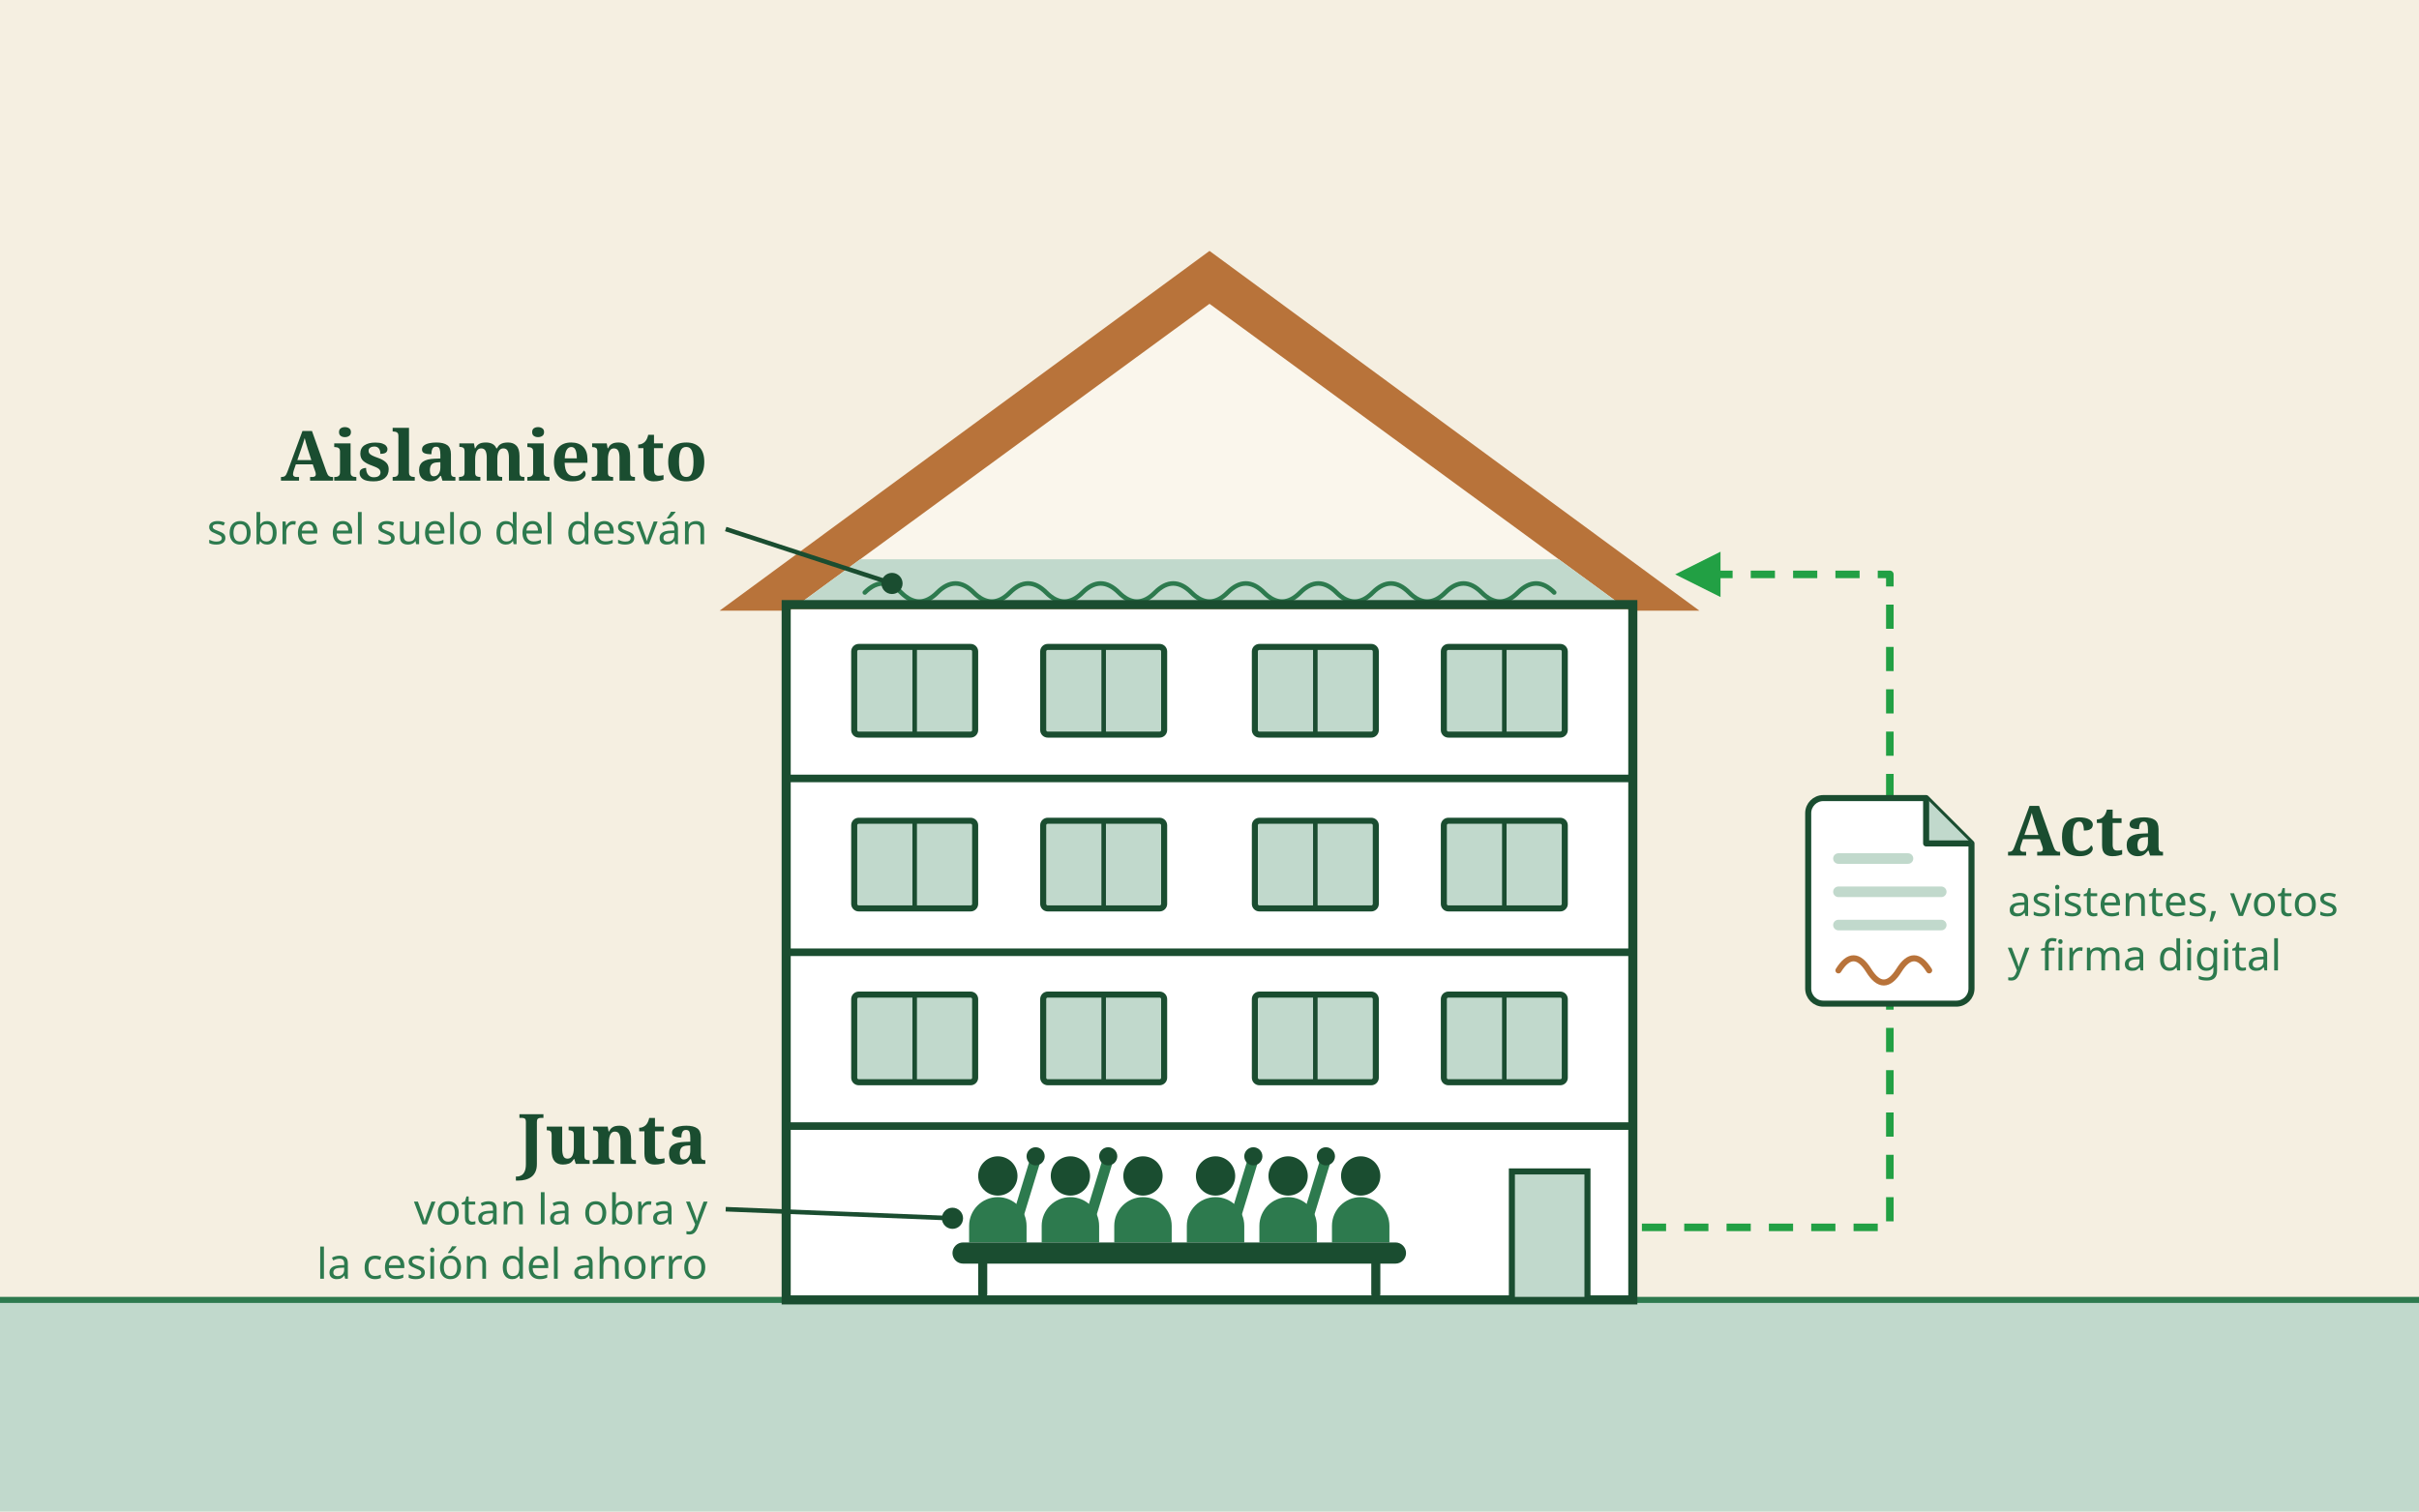
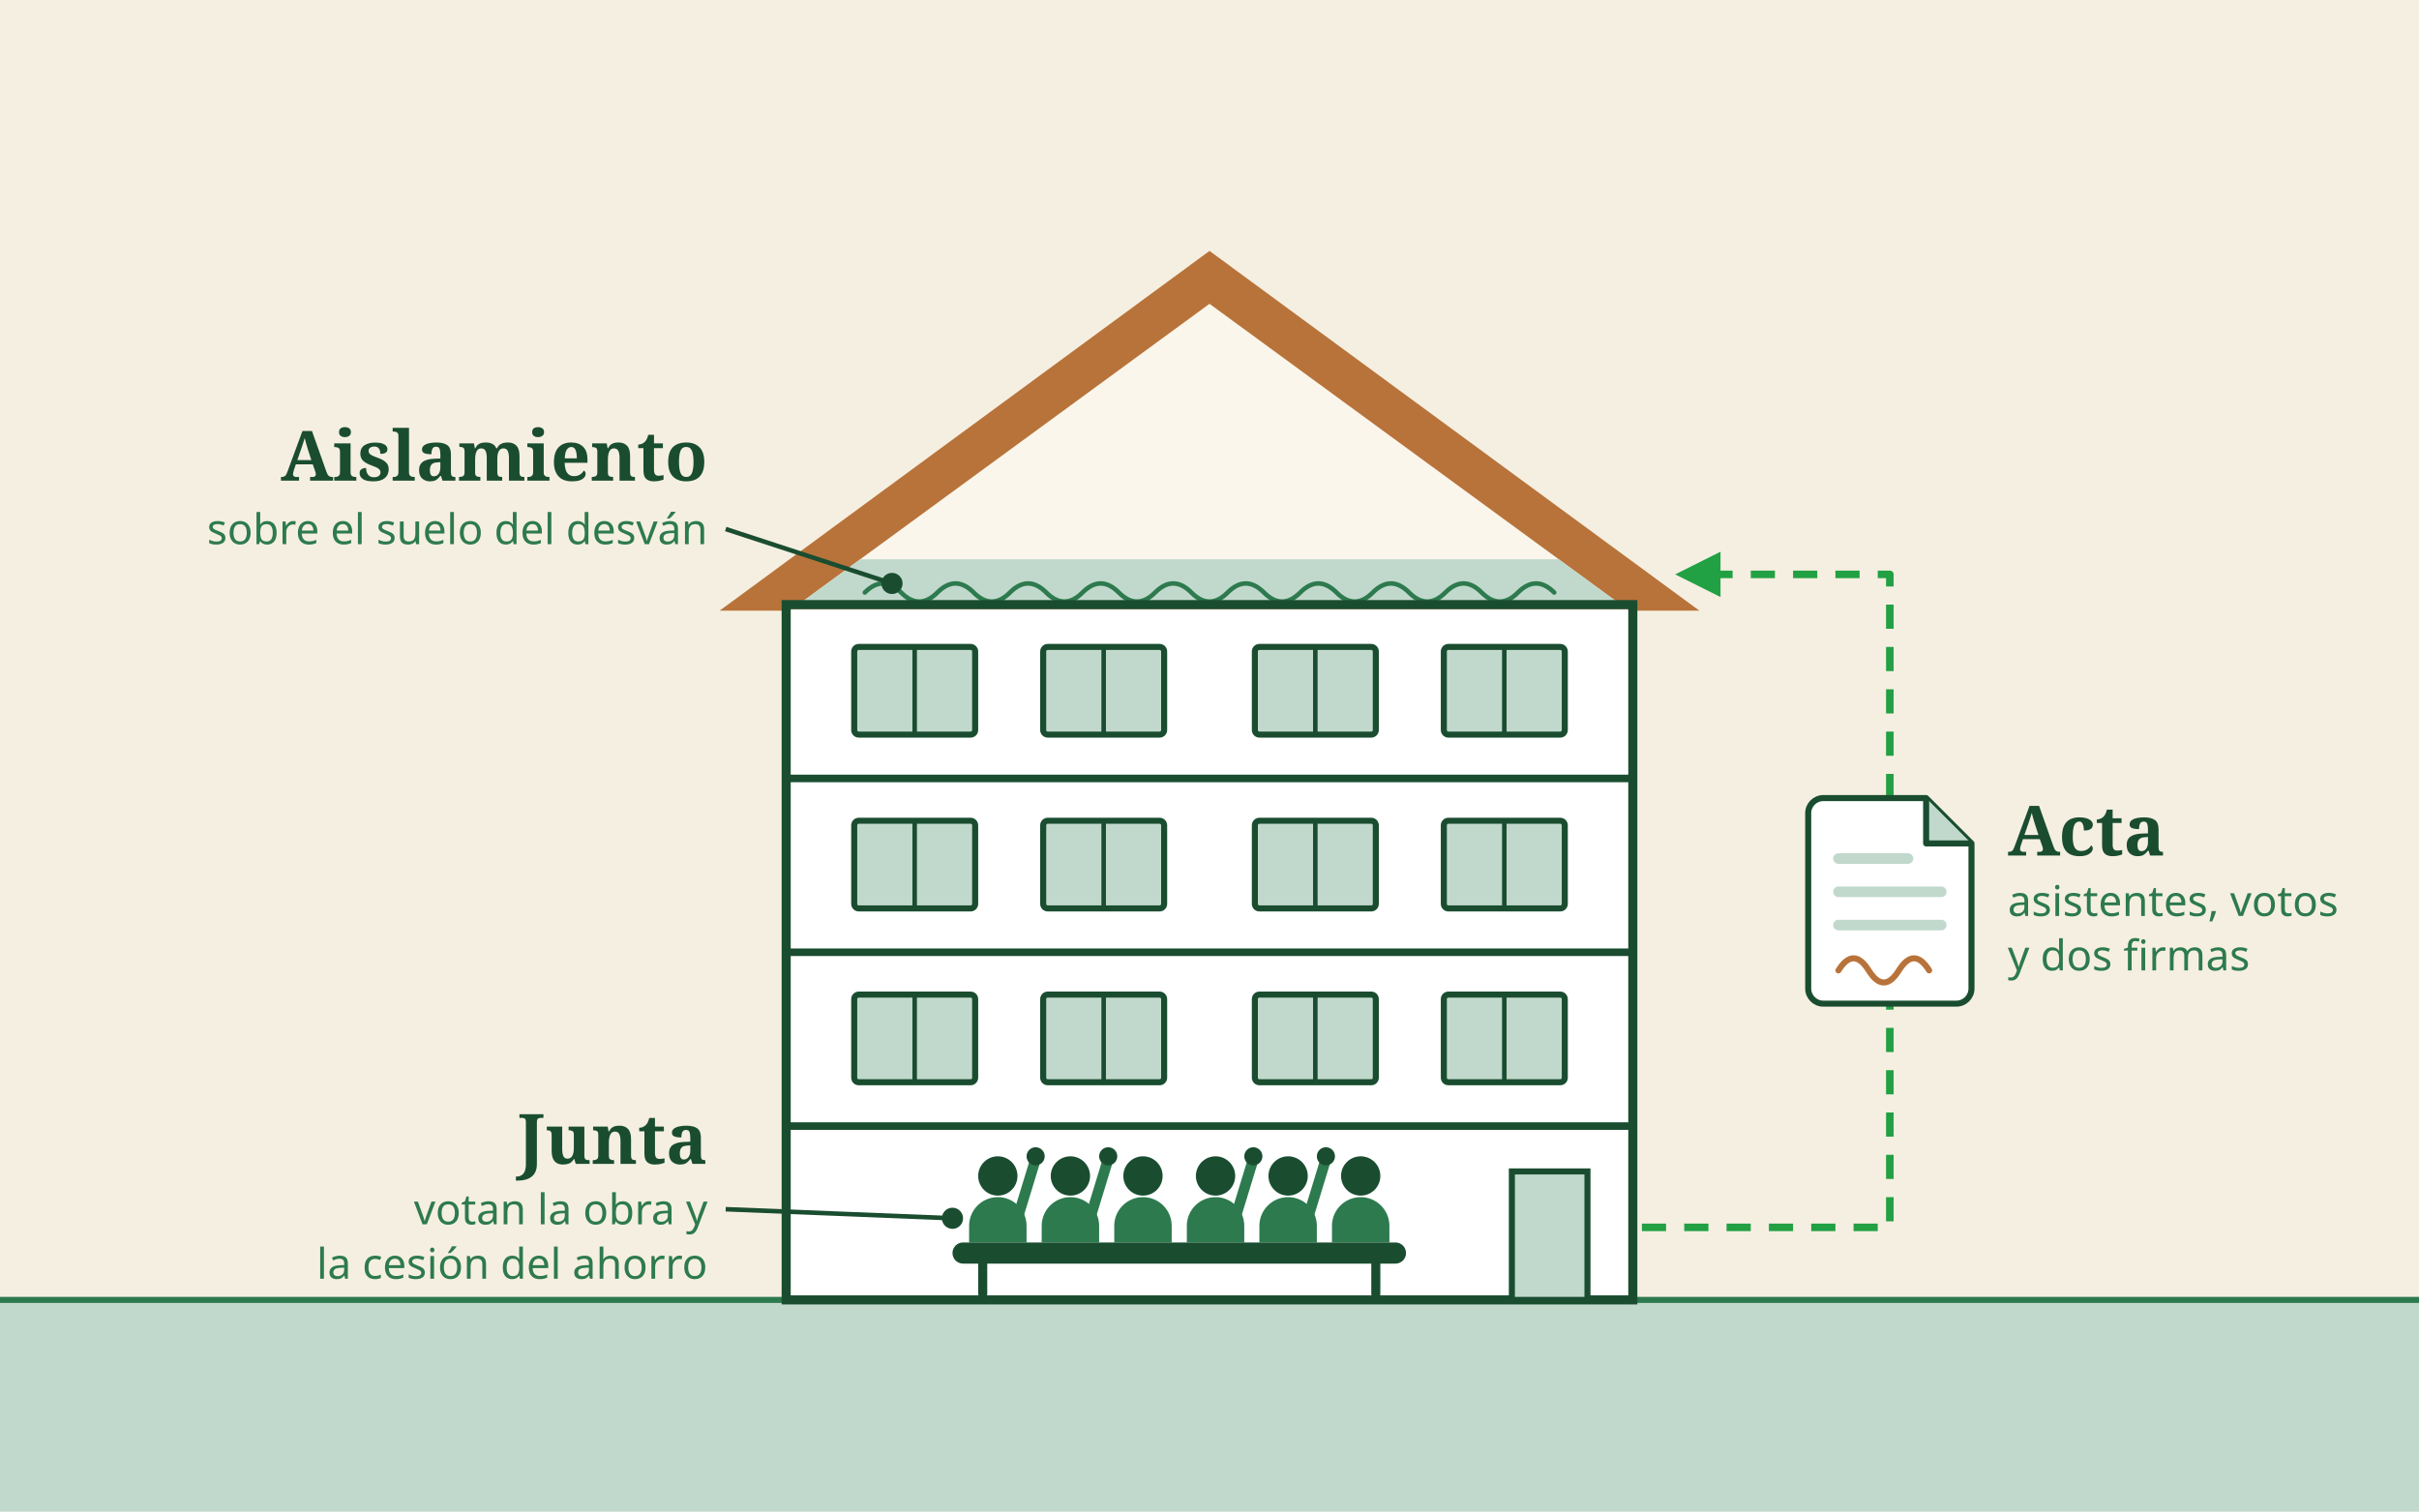
<svg xmlns="http://www.w3.org/2000/svg" viewBox="0 0 1600 1000" width="1600" height="1000" role="img" aria-labelledby="hero-title hero-desc">
  <defs>
    <marker id="hero-arrow" viewBox="0 0 10 10" refX="8" refY="5" markerWidth="6" markerHeight="6" orient="auto-start-reverse">
      <path d="M0 0 L10 5 L0 10 z" fill="#22a044" />
    </marker>
    <clipPath id="hero-insulation-clip">
      <polygon points="528,400 1072,400 1031,370 569,370" />
    </clipPath>
  </defs>
  <rect width="1600" height="1000" fill="#f5efe1" />
  <rect x="0" y="860" width="1600" height="140" fill="#c1d9cc" />
  <line x1="0" y1="860" x2="1600" y2="860" stroke="#2d7a4e" stroke-width="4" />
  <polygon points="476,404 800,166 1124,404" fill="#b8733a" />
  <polygon points="528,400 800,201 1072,400" fill="#faf6ec" />
  <polygon points="528,400 1072,400 1031,370 569,370" fill="#c1d9cc" />
  <g clip-path="url(#hero-insulation-clip)">
    <path d="M572 392 q12 -12 24 0 t24 0 t24 0 t24 0 t24 0 t24 0 t24 0 t24 0 t24 0 t24 0 t24 0 t24 0 t24 0 t24 0 t24 0 t24 0 t24 0 t24 0 t24 0" fill="none" stroke="#2d7a4e" stroke-width="3" stroke-linecap="round" />
  </g>
  <rect x="523" y="403" width="554" height="454" fill="#ffffff" />
  <g stroke="#1a4d30" stroke-width="5">
    <line x1="520" y1="400" x2="1080" y2="400" />
    <line x1="520" y1="515" x2="1080" y2="515" />
    <line x1="520" y1="630" x2="1080" y2="630" />
    <line x1="520" y1="745" x2="1080" y2="745" />
  </g>
  <rect x="520" y="400" width="560" height="460" fill="none" stroke="#1a4d30" stroke-width="6" />
  <g fill="#c1d9cc" stroke="#1a4d30" stroke-width="4">
    <rect x="565" y="428" width="80" height="58" rx="3" />
    <rect x="690" y="428" width="80" height="58" rx="3" />
    <rect x="830" y="428" width="80" height="58" rx="3" />
    <rect x="955" y="428" width="80" height="58" rx="3" />
    <rect x="565" y="543" width="80" height="58" rx="3" />
    <rect x="690" y="543" width="80" height="58" rx="3" />
    <rect x="830" y="543" width="80" height="58" rx="3" />
    <rect x="955" y="543" width="80" height="58" rx="3" />
    <rect x="565" y="658" width="80" height="58" rx="3" />
    <rect x="690" y="658" width="80" height="58" rx="3" />
    <rect x="830" y="658" width="80" height="58" rx="3" />
    <rect x="955" y="658" width="80" height="58" rx="3" />
  </g>
  <g stroke="#1a4d30" stroke-width="3">
    <line x1="605" y1="428" x2="605" y2="486" />
    <line x1="730" y1="428" x2="730" y2="486" />
    <line x1="870" y1="428" x2="870" y2="486" />
    <line x1="995" y1="428" x2="995" y2="486" />
    <line x1="605" y1="543" x2="605" y2="601" />
    <line x1="730" y1="543" x2="730" y2="601" />
    <line x1="870" y1="543" x2="870" y2="601" />
    <line x1="995" y1="543" x2="995" y2="601" />
    <line x1="605" y1="658" x2="605" y2="716" />
    <line x1="730" y1="658" x2="730" y2="716" />
    <line x1="870" y1="658" x2="870" y2="716" />
    <line x1="995" y1="658" x2="995" y2="716" />
  </g>
  <rect x="1000" y="775" width="50" height="85" fill="#c1d9cc" stroke="#1a4d30" stroke-width="4" />
  <g fill="#1a4d30">
    <circle cx="660" cy="778" r="13" />
    <circle cx="708" cy="778" r="13" />
    <circle cx="756" cy="778" r="13" />
    <circle cx="804" cy="778" r="13" />
    <circle cx="852" cy="778" r="13" />
    <circle cx="900" cy="778" r="13" />
  </g>
  <g stroke="#2d7a4e" stroke-width="7" stroke-linecap="round">
    <line x1="673" y1="806" x2="684" y2="770" />
    <line x1="721" y1="806" x2="732" y2="770" />
    <line x1="817" y1="806" x2="828" y2="770" />
    <line x1="865" y1="806" x2="876" y2="770" />
  </g>
  <g fill="#1a4d30">
    <circle cx="685" cy="765" r="6" />
    <circle cx="733" cy="765" r="6" />
    <circle cx="829" cy="765" r="6" />
    <circle cx="877" cy="765" r="6" />
  </g>
  <g fill="#2d7a4e">
    <path d="M641 822 V811 A19 19 0 0 1 679 811 V822 Z" />
    <path d="M689 822 V811 A19 19 0 0 1 727 811 V822 Z" />
    <path d="M737 822 V811 A19 19 0 0 1 775 811 V822 Z" />
    <path d="M785 822 V811 A19 19 0 0 1 823 811 V822 Z" />
    <path d="M833 822 V811 A19 19 0 0 1 871 811 V822 Z" />
    <path d="M881 822 V811 A19 19 0 0 1 919 811 V822 Z" />
  </g>
  <rect x="630" y="822" width="300" height="14" rx="7" fill="#1a4d30" />
  <g stroke="#1a4d30" stroke-width="6" stroke-linecap="round">
    <line x1="650" y1="836" x2="650" y2="856" />
    <line x1="910" y1="836" x2="910" y2="856" />
  </g>
  <path d="M1086 812 H1250 V380 H1114" fill="none" stroke="#22a044" stroke-width="5" stroke-dasharray="16 12" stroke-linejoin="round" marker-end="url(#hero-arrow)" />
  <path d="M1196 538 a10 10 0 0 1 10 -10 H1274 L1304 558 V654 a10 10 0 0 1 -10 10 H1206 a10 10 0 0 1 -10 -10 Z" fill="#ffffff" stroke="#1a4d30" stroke-width="4" stroke-linejoin="round" />
  <path d="M1274 528 V558 H1304" fill="#c1d9cc" stroke="#1a4d30" stroke-width="4" stroke-linejoin="round" />
  <g stroke="#c1d9cc" stroke-width="7" stroke-linecap="round">
    <line x1="1216" y1="568" x2="1262" y2="568" />
    <line x1="1216" y1="590" x2="1284" y2="590" />
    <line x1="1216" y1="612" x2="1284" y2="612" />
  </g>
  <path d="M1216 642 q10 -16 20 0 t20 0 t20 0" fill="none" stroke="#b8733a" stroke-width="4" stroke-linecap="round" />
  <g stroke="#1a4d30" stroke-width="3">
    <line x1="480" y1="350" x2="590" y2="386" />
    <line x1="480" y1="800" x2="630" y2="806" />
  </g>
  <circle cx="590" cy="386" r="7" fill="#1a4d30" />
  <circle cx="630" cy="806" r="7" fill="#1a4d30" />
  <text x="468" y="318" text-anchor="end" font-family="'Source Serif 4', serif" font-size="46" font-weight="700" fill="#1a4d30">Aislamiento</text>
  <text x="468" y="360" text-anchor="end" font-family="'Source Sans 3', sans-serif" font-size="28" fill="#2d7a4e">sobre el suelo del desván</text>
  <text x="468" y="770" text-anchor="end" font-family="'Source Serif 4', serif" font-size="46" font-weight="700" fill="#1a4d30">Junta</text>
  <text x="468" y="810" text-anchor="end" font-family="'Source Sans 3', sans-serif" font-size="28" fill="#2d7a4e">votan la obra y</text>
  <text x="468" y="846" text-anchor="end" font-family="'Source Sans 3', sans-serif" font-size="28" fill="#2d7a4e">la cesión del ahorro</text>
  <text x="1328" y="566" font-family="'Source Serif 4', serif" font-size="46" font-weight="700" fill="#1a4d30">Acta</text>
  <text x="1328" y="606" font-family="'Source Sans 3', sans-serif" font-size="28" fill="#2d7a4e">asistentes, votos</text>
-   <text x="1328" y="642" font-family="'Source Sans 3', sans-serif" font-size="28" fill="#2d7a4e">y firma digital</text>
+   <text x="1328" y="642" font-family="'Source Sans 3', sans-serif" font-size="28" fill="#2d7a4e">y dos firmas</text>
</svg>
